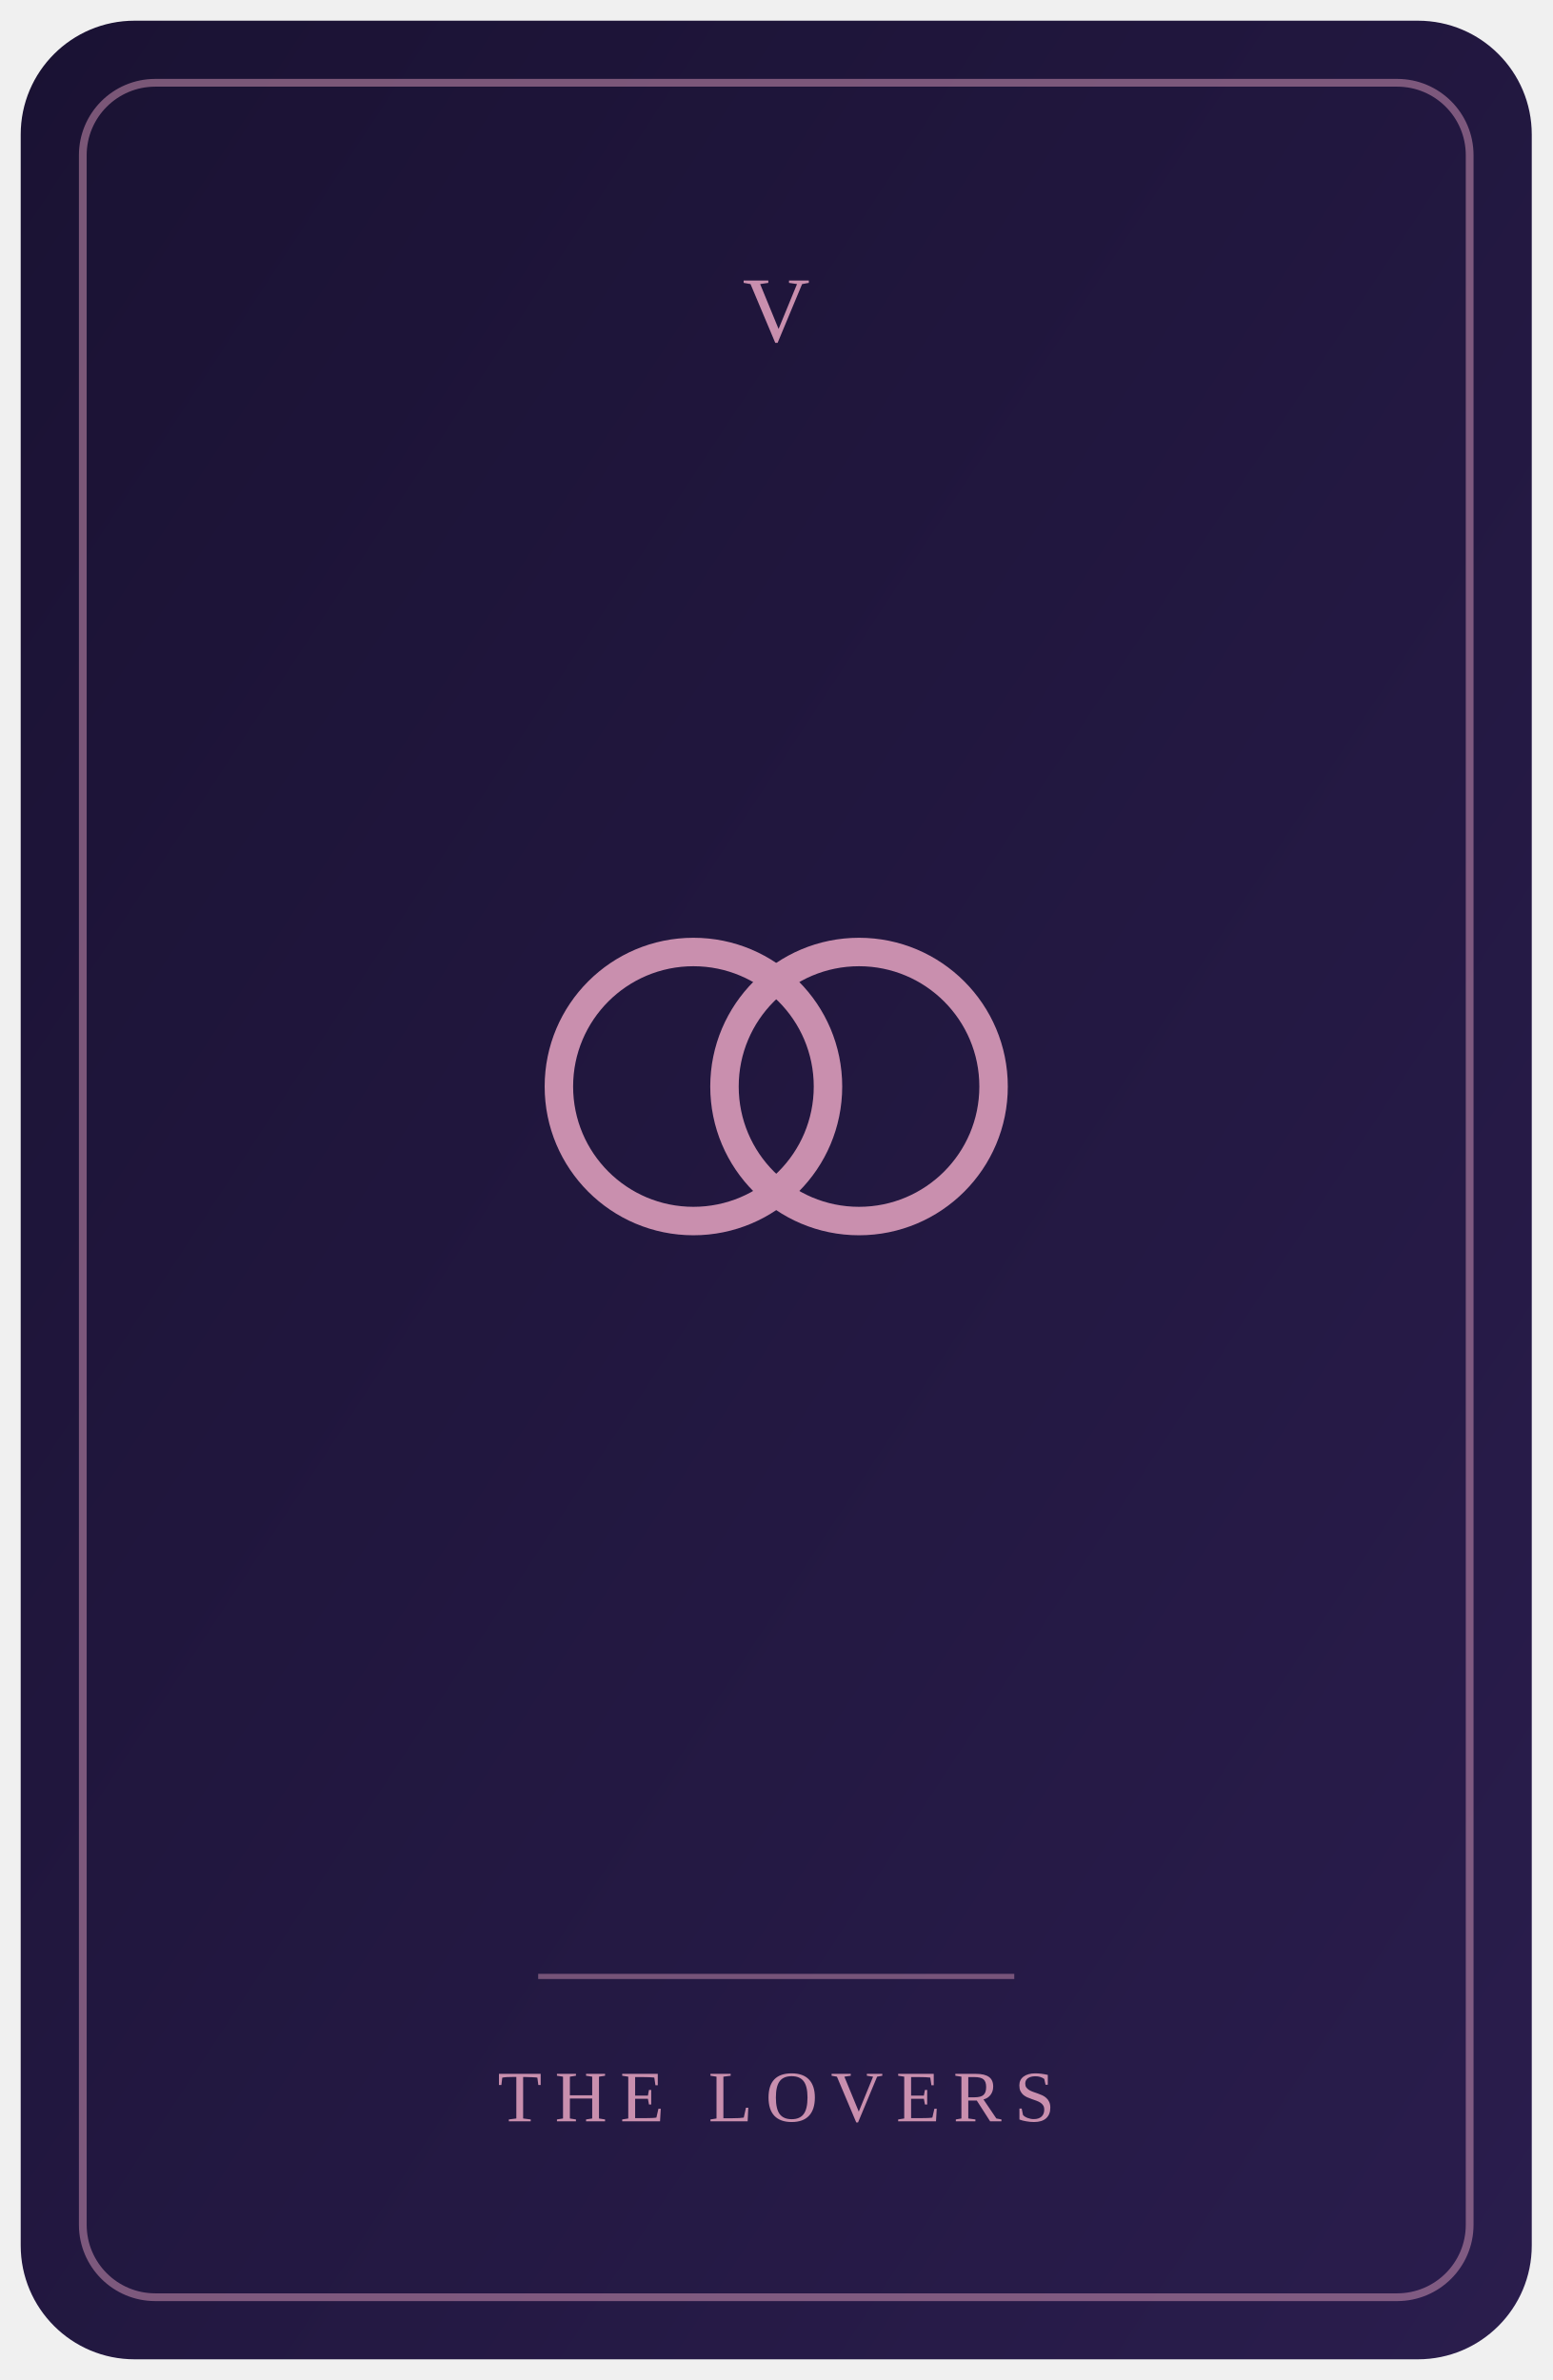
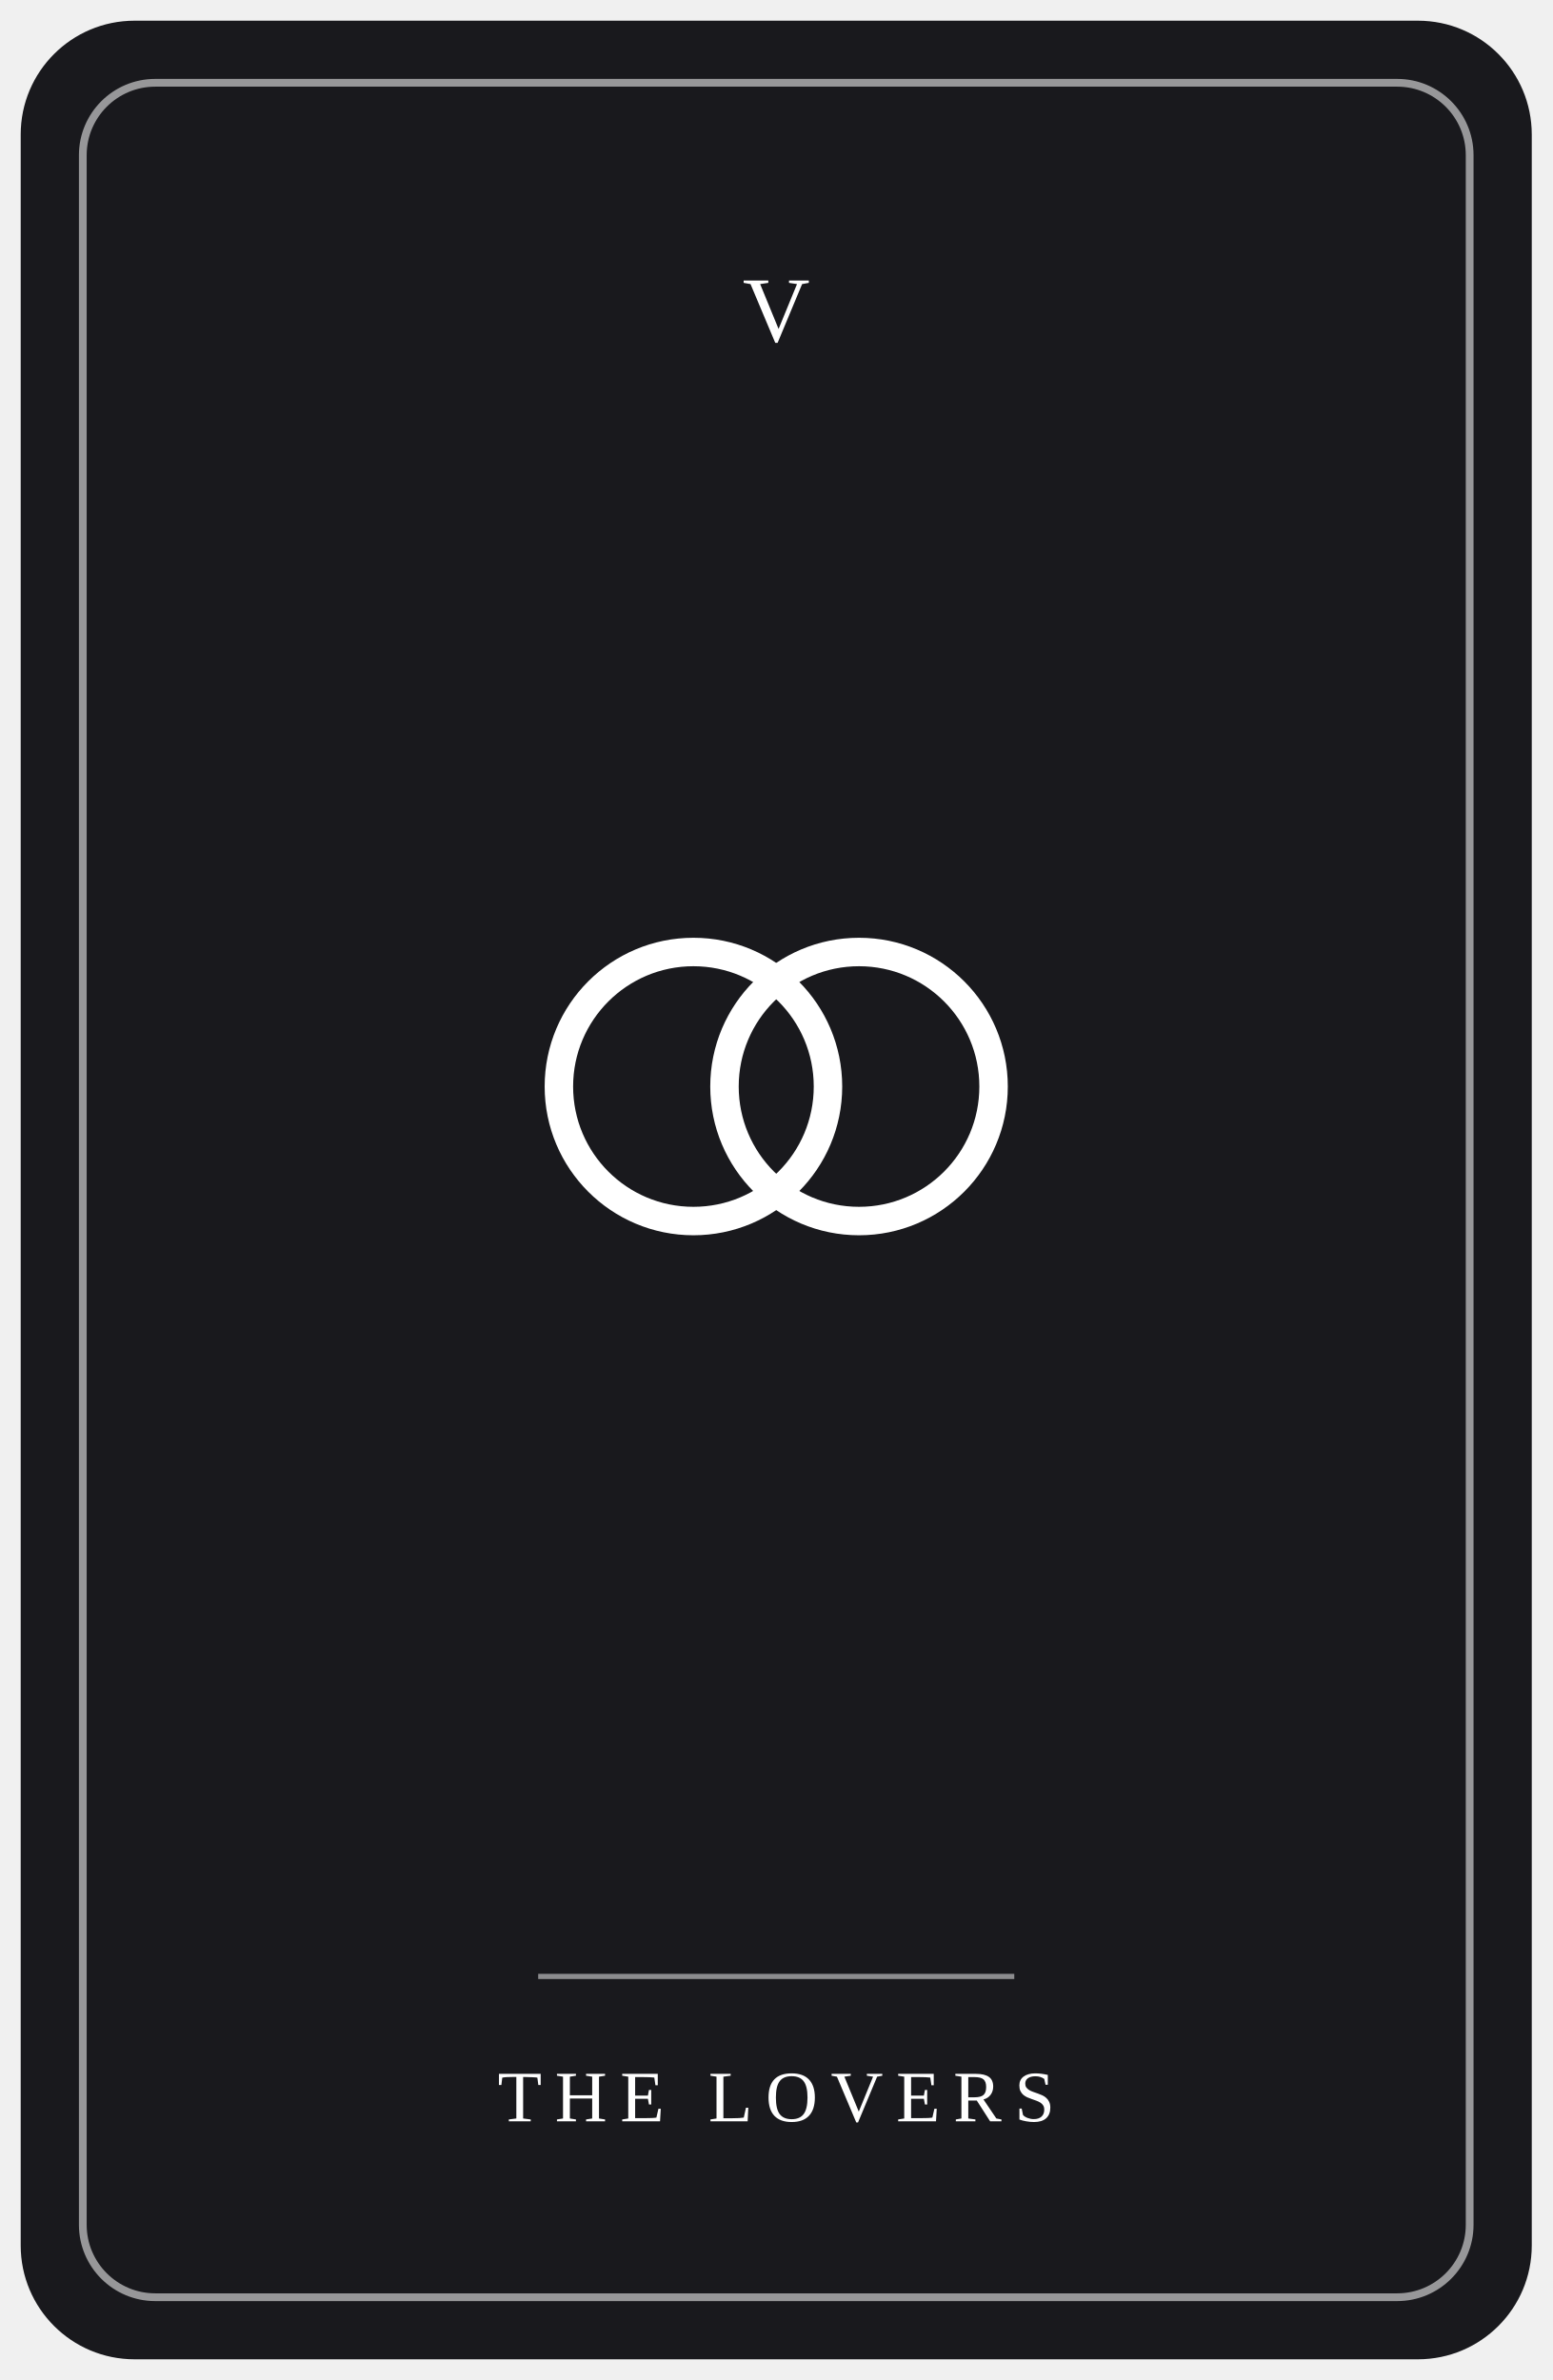
- <svg xmlns="http://www.w3.org/2000/svg" viewBox="0 0 300 460" style="--accent:#c98fae">
-   <defs>
-     <linearGradient id="bg" x1="0" y1="0" x2="1" y2="1">
-       <stop offset="0" stop-color="#1a1233" />
-       <stop offset="1" stop-color="#2a1d4d" />
-     </linearGradient>
-   </defs>
-   <rect x="4" y="4" width="292" height="452" rx="22" fill="url(#bg)" />
-   <rect x="16" y="16" width="268" height="428" rx="14" fill="none" stroke="#c98fae" stroke-opacity="0.55" stroke-width="1.5" />
-   <text x="150" y="66" text-anchor="middle" font-family="Georgia, 'Times New Roman', serif" font-size="18" letter-spacing="6" fill="#c98fae">V</text>
-   <g transform="translate(150 210)" stroke="#c98fae" stroke-width="5.5" stroke-linecap="round" stroke-linejoin="round">
+ <svg xmlns="http://www.w3.org/2000/svg" viewBox="0 0 300 460">
+   <rect x="4" y="4" width="292" height="452" rx="22" fill="#19191D" />
+   <rect x="16" y="16" width="268" height="428" rx="14" fill="none" stroke="#FFFFFF" stroke-opacity="0.55" stroke-width="1.5" />
+   <text x="150" y="66" text-anchor="middle" font-family="Georgia, 'Times New Roman', serif" font-size="18" letter-spacing="6" fill="#FFFFFF">V</text>
+   <g transform="translate(150 210)" stroke="#FFFFFF" stroke-width="5.5" stroke-linecap="round" stroke-linejoin="round">
    <circle cx="-16" cy="0" r="26" fill="none" />
    <circle cx="16" cy="0" r="26" fill="none" />
  </g>
-   <line x1="104" y1="382" x2="196" y2="382" stroke="#c98fae" stroke-opacity="0.5" stroke-width="1" />
-   <text x="150" y="410" text-anchor="middle" font-family="Georgia, 'Times New Roman', serif" font-size="14" letter-spacing="2.5" fill="#c98fae">THE LOVERS</text>
+   <line x1="104" y1="382" x2="196" y2="382" stroke="#FFFFFF" stroke-opacity="0.5" stroke-width="1" />
+   <text x="150" y="410" text-anchor="middle" font-family="Georgia, 'Times New Roman', serif" font-size="14" letter-spacing="2.5" fill="#FFFFFF">THE LOVERS</text>
</svg>
